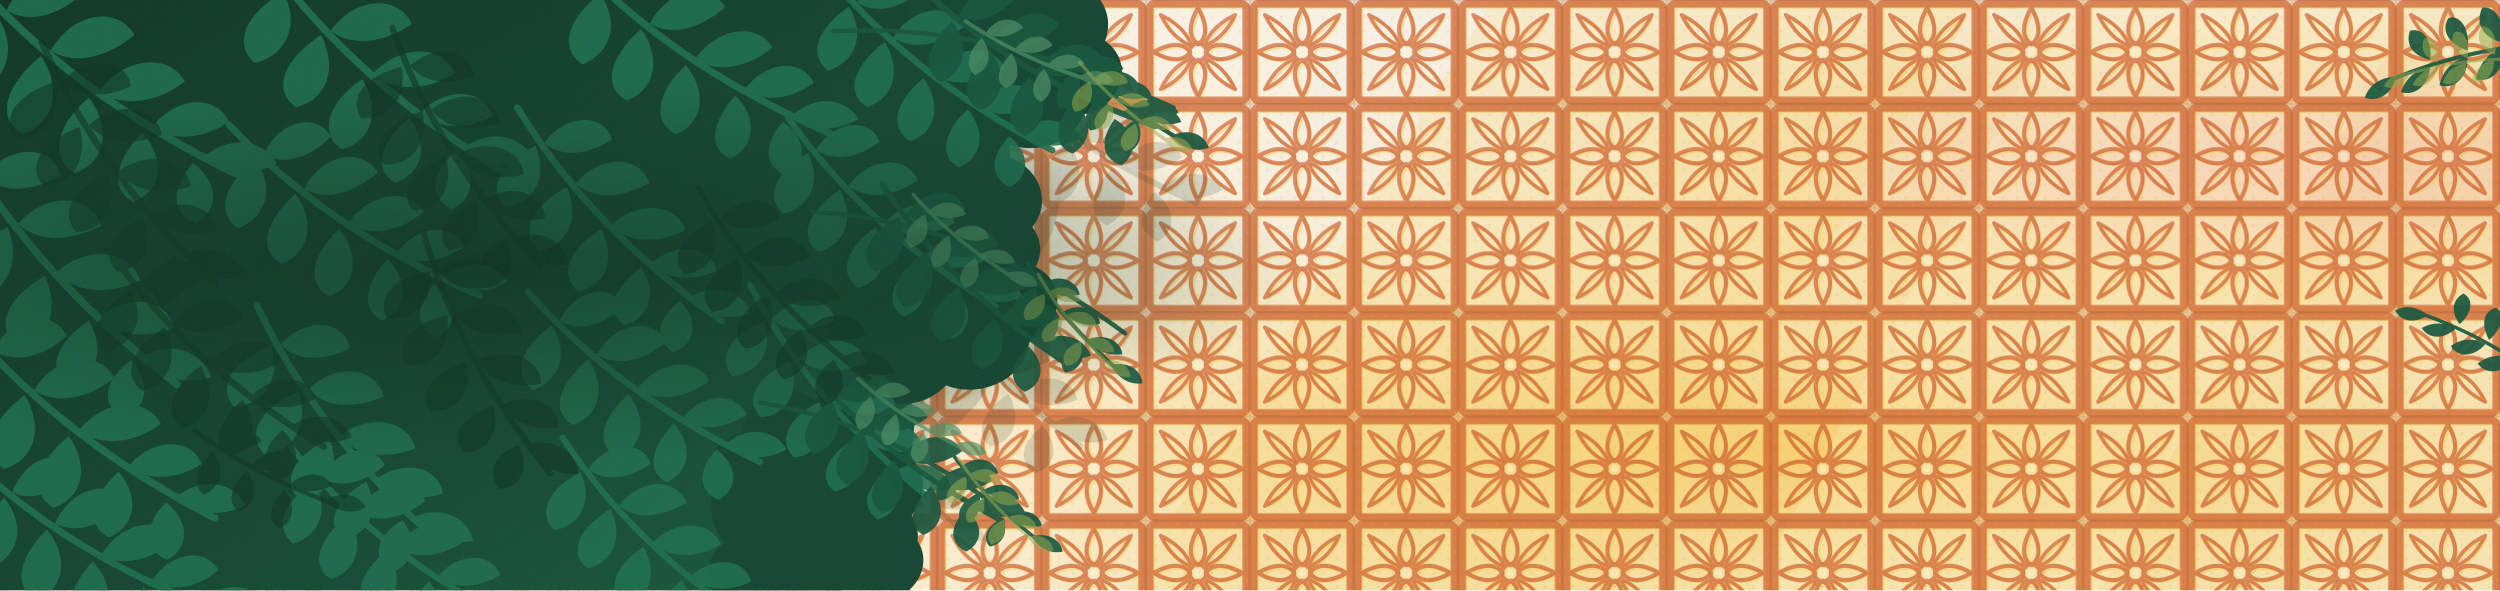
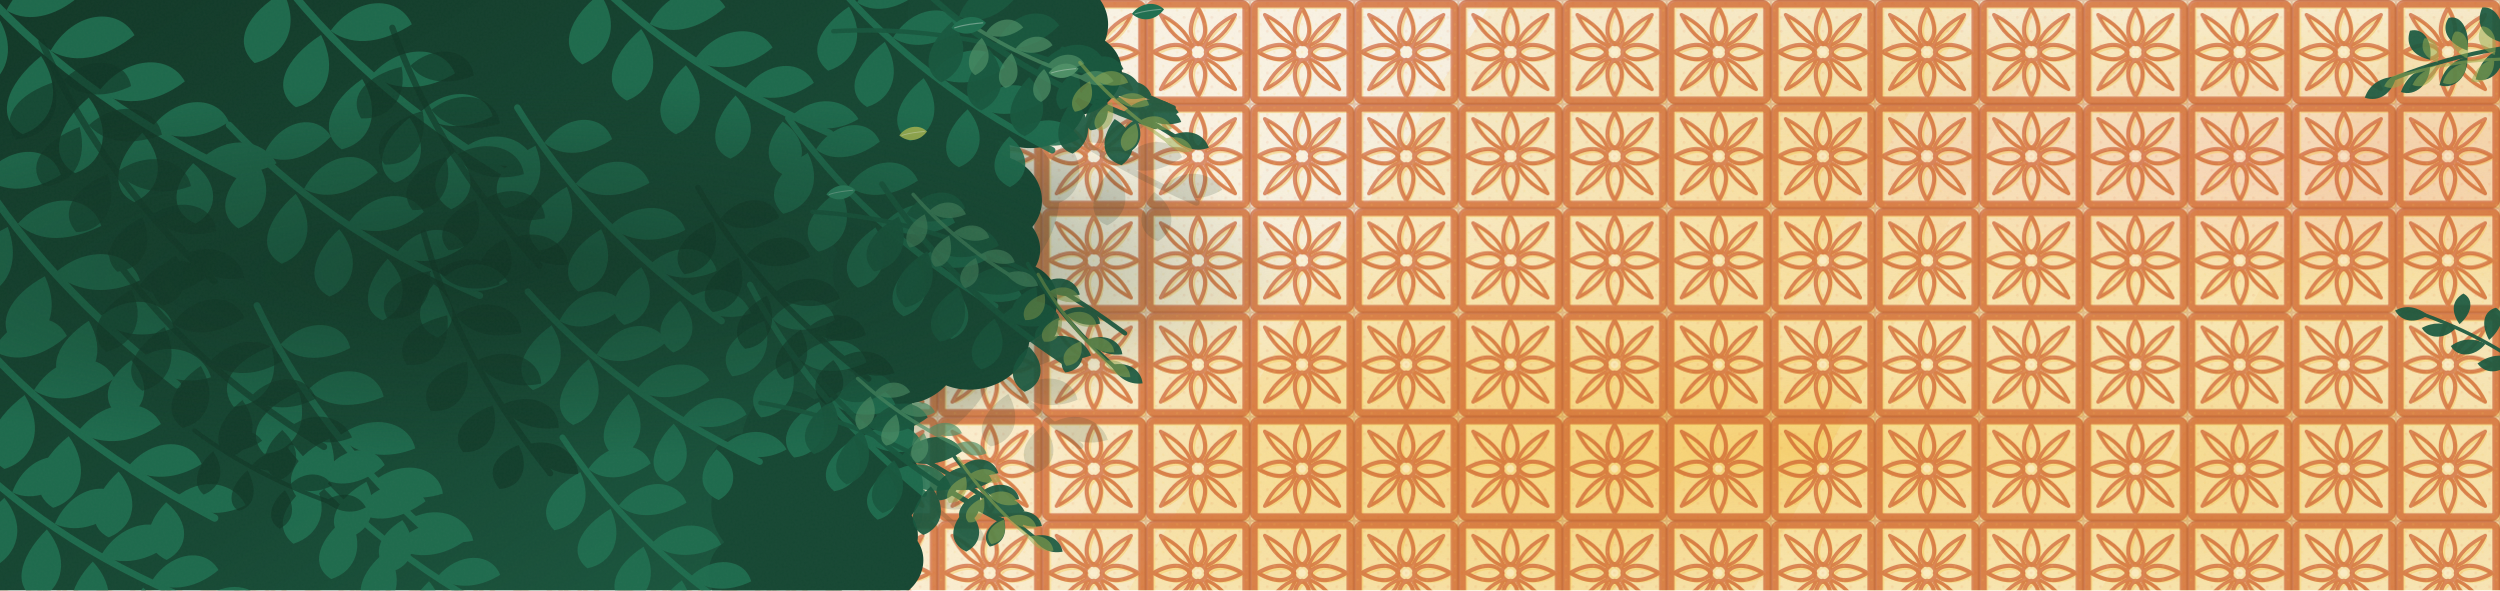
<svg xmlns="http://www.w3.org/2000/svg" viewBox="0 0 1440 340" preserveAspectRatio="xMinYMid slice" fill="none" aria-hidden="true" focusable="false" class="block h-full w-full">
  <defs>
    <linearGradient id="fc-paper-base" x1="0%" y1="0%" x2="100%" y2="100%">
      <stop offset="0%" stop-color="#FAF8F4" />
      <stop offset="45%" stop-color="#F7F0DF" />
      <stop offset="100%" stop-color="#F6E3B4" />
    </linearGradient>
    <radialGradient id="fc-golden-glow-main" cx="72%" cy="76%" r="58%">
      <stop offset="0%" stop-color="#F7C957" stop-opacity="0.78" />
      <stop offset="38%" stop-color="#F9D87C" stop-opacity="0.48" />
      <stop offset="72%" stop-color="#FFF2CC" stop-opacity="0.22" />
      <stop offset="100%" stop-color="#FAF8F4" stop-opacity="0" />
    </radialGradient>
    <radialGradient id="fc-golden-glow-warm" cx="90%" cy="28%" r="44%">
      <stop offset="0%" stop-color="#F06A36" stop-opacity="0.24" />
      <stop offset="45%" stop-color="#F7C957" stop-opacity="0.30" />
      <stop offset="100%" stop-color="#FAF8F4" stop-opacity="0" />
    </radialGradient>
    <linearGradient id="fc-canopy-depth" x1="0%" y1="0%" x2="100%" y2="100%">
      <stop offset="0%" stop-color="#103626" />
      <stop offset="55%" stop-color="#154733" />
      <stop offset="100%" stop-color="#1C5E44" />
    </linearGradient>
    <radialGradient id="fc-canopy-text-bed" cx="20%" cy="46%" r="32%">
      <stop offset="0%" stop-color="#0E3021" stop-opacity="0.58" />
      <stop offset="65%" stop-color="#133D2B" stop-opacity="0.30" />
      <stop offset="100%" stop-color="#133D2B" stop-opacity="0" />
    </radialGradient>
    <pattern id="fc-riso-halftone" width="8" height="8" patternUnits="userSpaceOnUse">
      <circle cx="2" cy="2" r="0.85" fill="#D95724" opacity="0.085" />
      <circle cx="6" cy="6" r="0.7" fill="#F7C957" opacity="0.14" />
    </pattern>
    <pattern id="fc-cobogo-tile" width="60" height="60" patternUnits="userSpaceOnUse">
      <g transform="translate(1.1 0.9)" stroke="#F7C957" stroke-linecap="round" stroke-linejoin="round" opacity="0.44">
        <rect x="2.2" y="2.2" width="55.6" height="55.6" rx="2.5" stroke-width="4.2" />
        <path d="M30 5C25 14 25 22 30 25C35 22 35 14 30 5Z" stroke-width="2.1" />
        <path d="M30 55C25 46 25 38 30 35C35 38 35 46 30 55Z" stroke-width="2.1" />
        <path d="M5 30C14 25 22 25 25 30C22 35 14 35 5 30Z" stroke-width="2.1" />
        <path d="M55 30C46 25 38 25 35 30C38 35 46 35 55 30Z" stroke-width="2.1" />
        <path d="M9.5 9.5C18 13.5 23.5 19 26.2 26.2C19 23.5 13.5 18 9.5 9.5Z" stroke-width="1.9" />
        <path d="M50.5 9.5C42 13.5 36.5 19 33.8 26.2C41 23.5 46.5 18 50.5 9.5Z" stroke-width="1.9" />
        <path d="M9.5 50.5C18 46.5 23.5 41 26.2 33.8C19 36.5 13.5 42 9.5 50.5Z" stroke-width="1.9" />
        <path d="M50.5 50.5C42 46.5 36.5 41 33.8 33.8C41 36.5 46.5 42 50.5 50.5Z" stroke-width="1.9" />
      </g>
      <g stroke="#C84E22" stroke-linecap="round" stroke-linejoin="round" opacity="0.62">
        <rect x="2.2" y="2.2" width="55.6" height="55.6" rx="2.5" stroke-width="4.4" />
        <path d="M30 4.5C24.5 14 24.5 22 30 25.5C35.5 22 35.5 14 30 4.5Z" stroke-width="2.4" />
        <path d="M30 55.5C24.5 46 24.5 38 30 34.5C35.5 38 35.5 46 30 55.5Z" stroke-width="2.4" />
        <path d="M4.5 30C14 24.5 22 24.5 25.5 30C22 35.5 14 35.5 4.5 30Z" stroke-width="2.4" />
        <path d="M55.5 30C46 24.5 38 24.5 34.5 30C38 35.5 46 35.5 55.5 30Z" stroke-width="2.4" />
        <path d="M8.5 8.5C17.8 13 23.5 18.8 26.5 26.5C18.8 23.5 13 17.8 8.5 8.5Z" stroke-width="2.1" />
        <path d="M51.5 8.5C42.2 13 36.5 18.8 33.5 26.5C41.2 23.5 47 17.8 51.5 8.5Z" stroke-width="2.1" />
        <path d="M8.5 51.5C17.8 47 23.5 41.2 26.5 33.5C18.8 36.5 13 42.2 8.5 51.5Z" stroke-width="2.1" />
        <path d="M51.5 51.5C42.2 47 36.5 41.2 33.5 33.5C41.2 36.5 47 42.2 51.5 51.5Z" stroke-width="2.1" />
        <circle cx="30" cy="30" r="5" stroke-width="2.6" />
      </g>
      <rect x="0.4" y="0.4" width="59.2" height="59.2" stroke="#9B3915" stroke-width="0.8" opacity="0.24" />
      <circle cx="30" cy="30" r="2.2" fill="#FFF6DC" opacity="0.48" />
    </pattern>
    <g id="fc-leaf-sprig">
      <path d="M0 0C22 14 48 25 84 31" stroke="currentColor" stroke-width="2" stroke-linecap="round" fill="none" />
      <path d="M12 6C14 -5 24 -10 30 -4C26 3 19 8 12 6Z" fill="currentColor" />
      <path d="M26 13C29 1 40 -3 46 3C41 10 34 15 26 13Z" fill="currentColor" />
      <path d="M41 20C45 9 56 5 62 11C57 18 49 22 41 20Z" fill="currentColor" />
      <path d="M57 25C61 15 71 12 76 18C71 24 64 27 57 25Z" fill="currentColor" />
      <path d="M72 29C77 21 86 20 91 25C86 30 79 32 72 29Z" fill="currentColor" />
      <path d="M10 8C3 17 2 26 10 29C17 24 18 15 10 8Z" fill="currentColor" />
      <path d="M24 15C17 25 17 34 25 36C32 31 32 22 24 15Z" fill="currentColor" />
      <path d="M39 22C33 31 33 40 41 42C48 37 47 28 39 22Z" fill="currentColor" />
      <path d="M55 27C50 36 51 44 58 45C64 40 63 32 55 27Z" fill="currentColor" />
      <path d="M70 31C66 39 68 45 75 46C80 41 78 34 70 31Z" fill="currentColor" />
    </g>
    <g id="fc-leaf-twig">
      <path d="M0 0C16 6 34 10 56 11" stroke="currentColor" stroke-width="1.5" stroke-linecap="round" fill="none" />
      <path d="M9 3C11 -4 18 -7 23 -3C19 2 14 4 9 3Z" fill="currentColor" />
      <path d="M22 6C25 -1 32 -3 36 1C32 6 27 7 22 6Z" fill="currentColor" />
      <path d="M36 9C39 3 46 1 50 5C46 9 41 10 36 9Z" fill="currentColor" />
      <path d="M49 11C53 6 59 5 63 9C59 13 54 13 49 11Z" fill="currentColor" />
      <path d="M8 5C4 11 4 18 9 20C14 16 14 10 8 5Z" fill="currentColor" />
      <path d="M21 8C17 14 17 21 22 22C27 19 26 13 21 8Z" fill="currentColor" />
      <path d="M35 11C31 17 32 23 37 24C41 20 40 15 35 11Z" fill="currentColor" />
    </g>
    <g id="fc-foliage-cluster">
      <path d="M0 32C-4 14 8 0 26 4C36 -8 58 -6 66 10C82 8 96 22 90 38C104 48 98 68 80 72C74 88 52 92 38 82C22 92 2 84 -2 66C-14 56 -12 38 0 32Z" fill="currentColor" />
    </g>
+     <g id="fc-falling-leaf">
+       <path d="M0 0C5 -7 15 -9 21 -3C16 4 7 6 0 0Z" fill="currentColor" />
+       <path d="M2 0C8 -2 14 -2.5 19 -3" stroke="#FAF8F4" stroke-width="0.7" stroke-linecap="round" opacity="0.35" />
+     </g>
    <filter id="fc-riso-grain" x="0%" y="0%" width="100%" height="100%">
      <feTurbulence type="fractalNoise" baseFrequency="0.78" numOctaves="3" seed="7" stitchTiles="stitch" result="noise" />
      <feColorMatrix type="matrix" values="           0.35 0 0 0 0.22           0 0.30 0 0 0.16           0 0 0.24 0 0.10           0 0 0 0.22 0" in="noise" />
    </filter>
  </defs>
  <rect width="1440" height="340" fill="url(#fc-paper-base)" />
  <rect width="1440" height="340" fill="url(#fc-golden-glow-main)" />
  <rect width="1440" height="340" fill="url(#fc-golden-glow-warm)" />
  <g opacity="0.28">
    <polygon points="560,0 780,0 600,340 380,340" fill="#FFF6DC" />
    <polygon points="860,0 1140,0 930,340 650,340" fill="#F7C957" opacity="0.58" />
    <polygon points="1190,0 1390,0 1210,340 1010,340" fill="#FFF6DC" opacity="0.72" />
  </g>
  <rect width="1440" height="340" fill="url(#fc-cobogo-tile)" />
  <rect width="1440" height="340" fill="url(#fc-riso-halftone)" />
  <g transform="translate(16 12)" color="#103626" opacity="0.16">
    <path d="M-20 -20H618C598 18 614 48 584 74C608 102 586 144 554 160C572 194 548 232 512 246C528 282 504 322 470 356H-20Z" fill="currentColor" />
    <use href="#fc-leaf-sprig" transform="translate(540 14) rotate(14) scale(1.8)" />
    <use href="#fc-leaf-sprig" transform="translate(502 128) rotate(28) scale(1.75)" />
    <use href="#fc-leaf-twig" transform="translate(476 226) rotate(36) scale(1.65)" />
  </g>
  <path d="M-24 -24H596C582 8 598 38 572 62C592 86 580 122 550 140C568 168 552 204 522 222C536 254 516 292 486 314C494 334 482 350 462 360H-24Z" fill="url(#fc-canopy-depth)" />
  <g color="#154733">
    <use href="#fc-foliage-cluster" transform="translate(524 -24) scale(1.25)" />
    <use href="#fc-foliage-cluster" transform="translate(506 54) rotate(18) scale(1.2)" />
    <use href="#fc-foliage-cluster" transform="translate(474 134) rotate(-14) scale(1.25)" />
    <use href="#fc-foliage-cluster" transform="translate(442 214) rotate(22) scale(1.2)" />
    <use href="#fc-foliage-cluster" transform="translate(412 276) rotate(-8) scale(1.15)" />
  </g>
  <g color="#1F6F50" opacity="0.88">
    <use href="#fc-leaf-sprig" transform="translate(-18 -14) rotate(16) scale(2.2)" />
    <use href="#fc-leaf-sprig" transform="translate(150 -28) rotate(22) scale(2.1)" />
    <use href="#fc-leaf-sprig" transform="translate(330 -24) rotate(14) scale(2.0)" />
    <use href="#fc-leaf-sprig" transform="translate(476 -16) rotate(18) scale(1.85)" />
    <use href="#fc-leaf-sprig" transform="translate(-26 78) rotate(28) scale(2.15)" />
    <use href="#fc-leaf-sprig" transform="translate(132 72) rotate(14) scale(1.95)" />
    <use href="#fc-leaf-sprig" transform="translate(298 62) rotate(26) scale(1.9)" />
    <use href="#fc-leaf-sprig" transform="translate(454 68) rotate(22) scale(1.8)" />
    <use href="#fc-leaf-sprig" transform="translate(-24 182) rotate(18) scale(2.1)" />
    <use href="#fc-leaf-sprig" transform="translate(148 176) rotate(32) scale(1.95)" />
    <use href="#fc-leaf-sprig" transform="translate(304 168) rotate(16) scale(1.85)" />
    <use href="#fc-leaf-sprig" transform="translate(432 164) rotate(30) scale(1.75)" />
    <use href="#fc-leaf-sprig" transform="translate(-14 268) rotate(10) scale(1.95)" />
    <use href="#fc-leaf-sprig" transform="translate(168 258) rotate(18) scale(1.8)" />
    <use href="#fc-leaf-sprig" transform="translate(324 252) rotate(24) scale(1.75)" />
  </g>
  <g color="#17573E" opacity="0.92">
-     <path d="M480 18C554 14 612 34 676 62M468 122C536 126 594 152 648 192M438 232C498 242 544 268 588 302" stroke="currentColor" stroke-width="2.6" stroke-linecap="round" />
-     <use href="#fc-leaf-sprig" transform="translate(534 -4) rotate(10) scale(1.7)" />
-     <use href="#fc-leaf-twig" transform="translate(612 28) rotate(26) scale(1.6)" />
-     <use href="#fc-leaf-sprig" transform="translate(508 106) rotate(24) scale(1.65)" />
-     <use href="#fc-leaf-twig" transform="translate(592 152) rotate(38) scale(1.5)" />
-     <use href="#fc-leaf-sprig" transform="translate(468 214) rotate(18) scale(1.55)" />
-     <use href="#fc-leaf-twig" transform="translate(546 258) rotate(34) scale(1.4)" />
-     <use href="#fc-leaf-twig" transform="translate(1456 26) rotate(154) scale(1.55)" />
-     <use href="#fc-leaf-twig" transform="translate(1458 214) rotate(196) scale(1.35)" />
+     <g class="svg-footer-breeze-a" style="animation-delay: -1.4s">
+       <path d="M480 18C554 14 612 34 676 62" stroke="currentColor" stroke-width="2.6" stroke-linecap="round" />
+       <use href="#fc-leaf-sprig" transform="translate(534 -4) rotate(10) scale(1.7)" />
+       <use href="#fc-leaf-twig" transform="translate(612 28) rotate(26) scale(1.6)" />
+     </g>
+     <g class="svg-footer-breeze-b" style="animation-delay: -4.2s">
+       <path d="M468 122C536 126 594 152 648 192" stroke="currentColor" stroke-width="2.6" stroke-linecap="round" />
+       <use href="#fc-leaf-sprig" transform="translate(508 106) rotate(24) scale(1.65)" />
+       <use href="#fc-leaf-twig" transform="translate(592 152) rotate(38) scale(1.5)" />
+     </g>
+     <g class="svg-footer-breeze-a" style="animation-delay: -6.8s">
+       <path d="M438 232C498 242 544 268 588 302" stroke="currentColor" stroke-width="2.6" stroke-linecap="round" />
+       <use href="#fc-leaf-sprig" transform="translate(468 214) rotate(18) scale(1.55)" />
+       <use href="#fc-leaf-twig" transform="translate(546 258) rotate(34) scale(1.4)" />
+     </g>
+     <g class="svg-footer-breeze-right" style="animation-delay: -2.6s">
+       <use href="#fc-leaf-twig" transform="translate(1456 26) rotate(154) scale(1.55)" />
+     </g>
+     <g class="svg-footer-breeze-right" style="animation-delay: -7.1s">
+       <use href="#fc-leaf-twig" transform="translate(1458 214) rotate(196) scale(1.35)" />
+     </g>
  </g>
  <g color="#0F3525" opacity="0.62">
-     <use href="#fc-leaf-sprig" transform="translate(24 24) rotate(34) scale(1.9)" />
-     <use href="#fc-leaf-sprig" transform="translate(226 16) rotate(38) scale(1.8)" />
-     <use href="#fc-leaf-sprig" transform="translate(64 146) rotate(22) scale(1.85)" />
-     <use href="#fc-leaf-sprig" transform="translate(244 134) rotate(42) scale(1.75)" />
-     <use href="#fc-leaf-sprig" transform="translate(402 108) rotate(28) scale(1.65)" />
+     <g class="svg-footer-breeze-b" style="animation-delay: -2.1s">
+       <use href="#fc-leaf-sprig" transform="translate(24 24) rotate(34) scale(1.9)" />
+       <use href="#fc-leaf-sprig" transform="translate(226 16) rotate(38) scale(1.8)" />
+     </g>
+     <g class="svg-footer-breeze-a" style="animation-delay: -5.5s">
+       <use href="#fc-leaf-sprig" transform="translate(64 146) rotate(22) scale(1.85)" />
+       <use href="#fc-leaf-sprig" transform="translate(244 134) rotate(42) scale(1.75)" />
+       <use href="#fc-leaf-sprig" transform="translate(402 108) rotate(28) scale(1.65)" />
+     </g>
    <use href="#fc-leaf-twig" transform="translate(112 248) rotate(16) scale(1.7)" />
  </g>
  <g color="#4D8F66" opacity="0.68">
-     <use href="#fc-leaf-twig" transform="translate(556 12) rotate(14) scale(1.45)" />
-     <use href="#fc-leaf-twig" transform="translate(526 112) rotate(28) scale(1.4)" />
-     <use href="#fc-leaf-twig" transform="translate(494 218) rotate(22) scale(1.35)" />
+     <g class="svg-footer-breeze-a" style="animation-delay: -1.4s">
+       <use href="#fc-leaf-twig" transform="translate(556 12) rotate(14) scale(1.45)" />
+     </g>
+     <g class="svg-footer-breeze-b" style="animation-delay: -4.2s">
+       <use href="#fc-leaf-twig" transform="translate(526 112) rotate(28) scale(1.4)" />
+     </g>
+     <g class="svg-footer-breeze-a" style="animation-delay: -6.8s">
+       <use href="#fc-leaf-twig" transform="translate(494 218) rotate(22) scale(1.35)" />
+     </g>
  </g>
  <g color="#97AC4F" opacity="0.52">
-     <use href="#fc-leaf-twig" transform="translate(622 36) rotate(30) scale(1.3)" />
-     <use href="#fc-leaf-twig" transform="translate(598 158) rotate(40) scale(1.25)" />
-     <use href="#fc-leaf-twig" transform="translate(552 264) rotate(36) scale(1.2)" />
-     <use href="#fc-leaf-twig" transform="translate(1448 34) rotate(160) scale(1.2)" />
+     <g class="svg-footer-breeze-a" style="animation-delay: -1.4s">
+       <use href="#fc-leaf-twig" transform="translate(622 36) rotate(30) scale(1.3)" />
+     </g>
+     <g class="svg-footer-breeze-b" style="animation-delay: -4.2s">
+       <use href="#fc-leaf-twig" transform="translate(598 158) rotate(40) scale(1.25)" />
+     </g>
+     <g class="svg-footer-breeze-a" style="animation-delay: -6.8s">
+       <use href="#fc-leaf-twig" transform="translate(552 264) rotate(36) scale(1.2)" />
+     </g>
+     <g class="svg-footer-breeze-right" style="animation-delay: -2.6s">
+       <use href="#fc-leaf-twig" transform="translate(1448 34) rotate(160) scale(1.2)" />
+     </g>
+   </g>
+   <g aria-hidden="true">
+     <g transform="translate(548 16)" color="#1F6F50">
+       <g class="svg-footer-leaf-fall-a" style="animation-delay: -2.2s">
+         <use href="#fc-falling-leaf" transform="scale(0.95)" />
+       </g>
+     </g>
+     <g transform="translate(604 42)" color="#4D8F66">
+       <g class="svg-footer-leaf-fall-b" style="animation-delay: -6.8s">
+         <use href="#fc-falling-leaf" transform="scale(0.82)" />
+       </g>
+     </g>
+     <g transform="translate(518 78)" color="#97AC4F">
+       <g class="svg-footer-leaf-fall-a" style="animation-delay: -9.6s">
+         <use href="#fc-falling-leaf" transform="scale(0.76)" />
+       </g>
+     </g>
+     <g transform="translate(652 8)" color="#1F6F50">
+       <g class="svg-footer-leaf-fall-b" style="animation-delay: -12.4s">
+         <use href="#fc-falling-leaf" transform="scale(0.88)" />
+       </g>
+     </g>
+     <g transform="translate(476 112)" color="#2E8B67">
+       <g class="svg-footer-leaf-fall-a" style="animation-delay: -4.9s">
+         <use href="#fc-falling-leaf" transform="scale(0.8)" />
+       </g>
+     </g>
+     <g transform="translate(578 -6)" color="#8CA048">
+       <g class="svg-footer-leaf-fall-b" style="animation-delay: -0.9s">
+         <use href="#fc-falling-leaf" transform="scale(0.72)" />
+       </g>
+     </g>
  </g>
  <rect width="1440" height="340" fill="url(#fc-canopy-text-bed)" />
  <rect width="1440" height="340" filter="url(#fc-riso-grain)" opacity="0.20" />
</svg>
